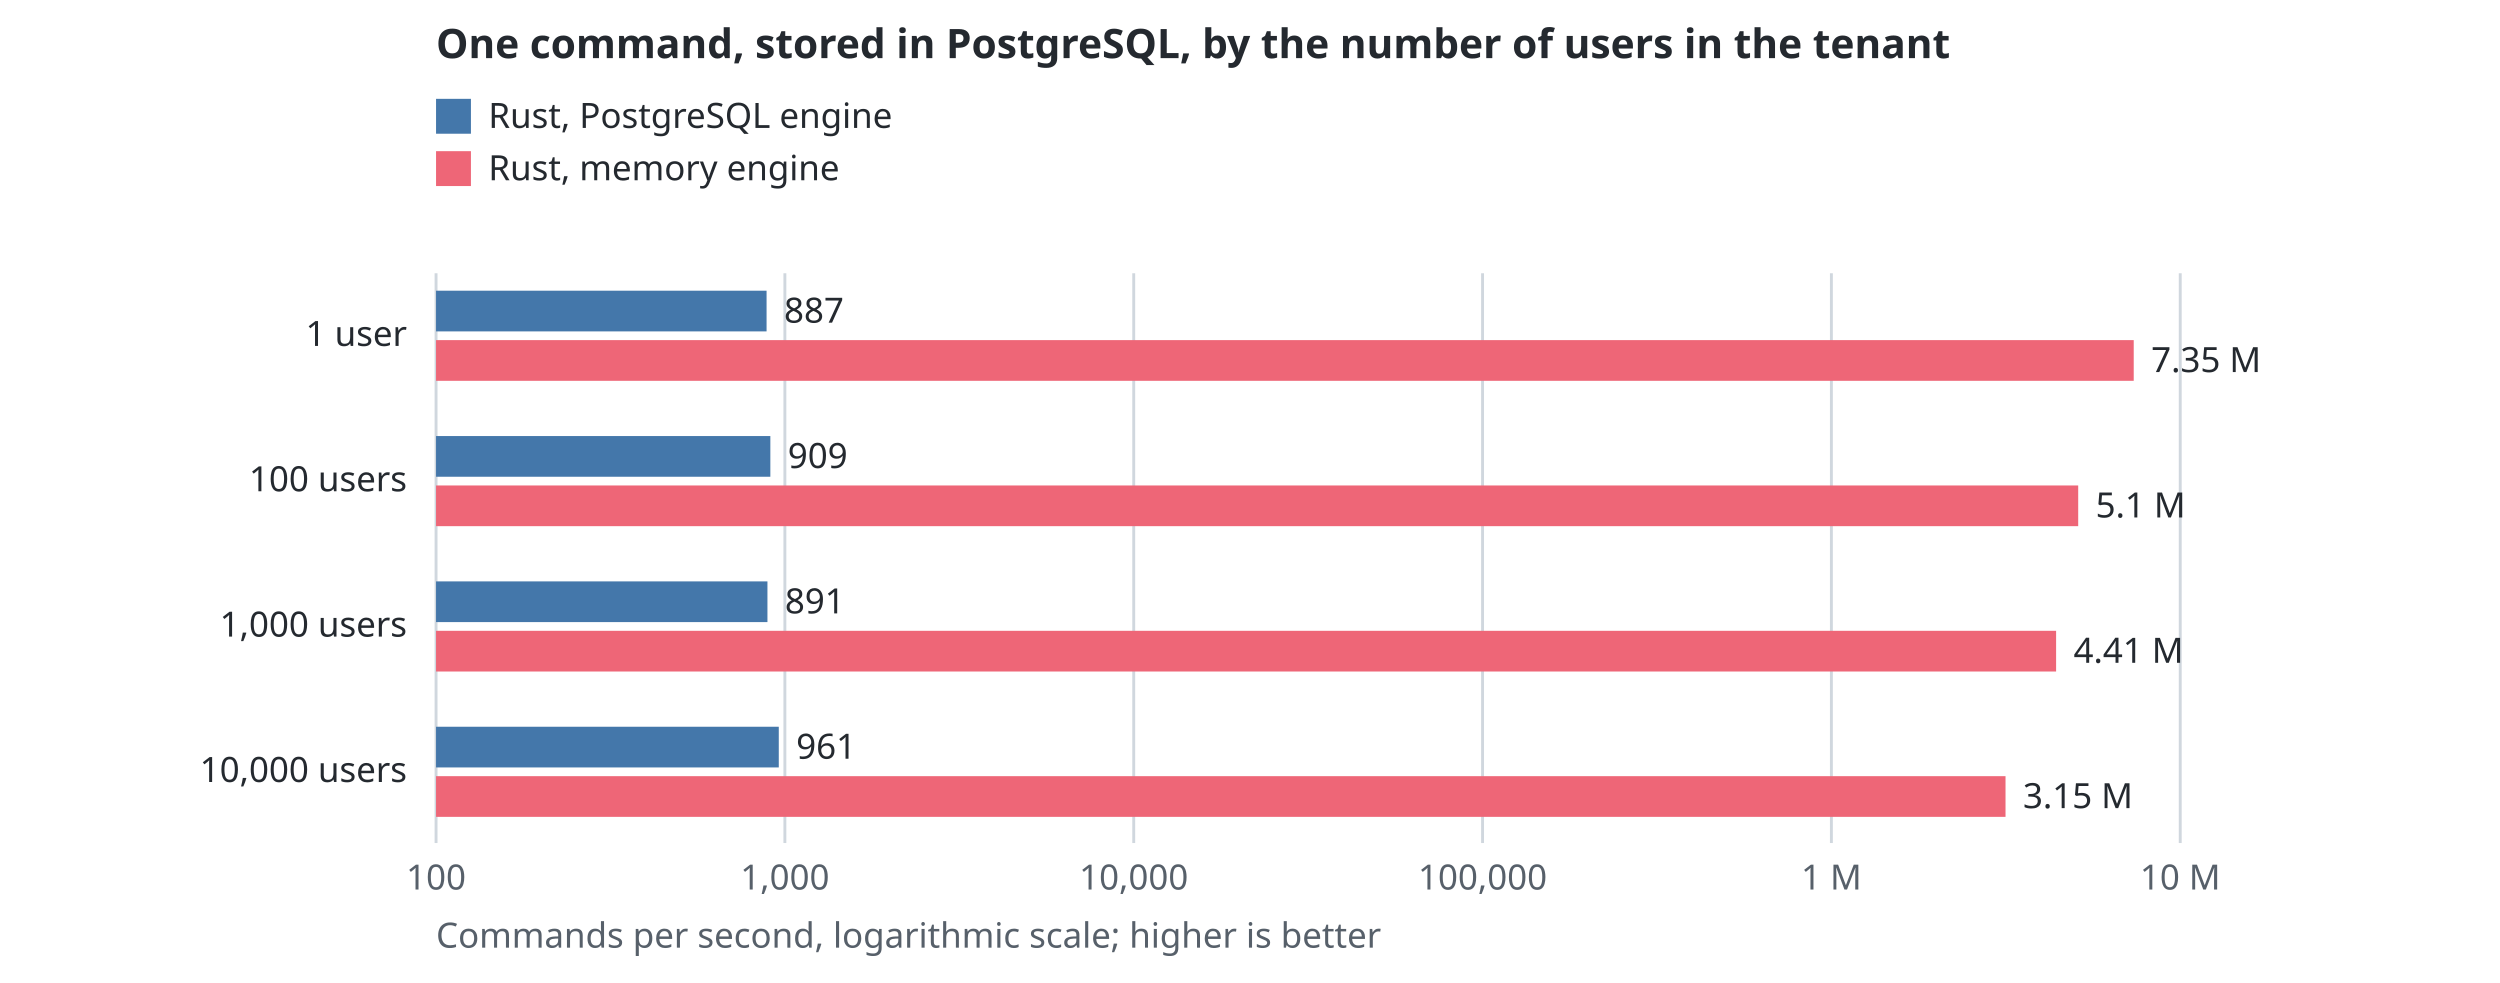
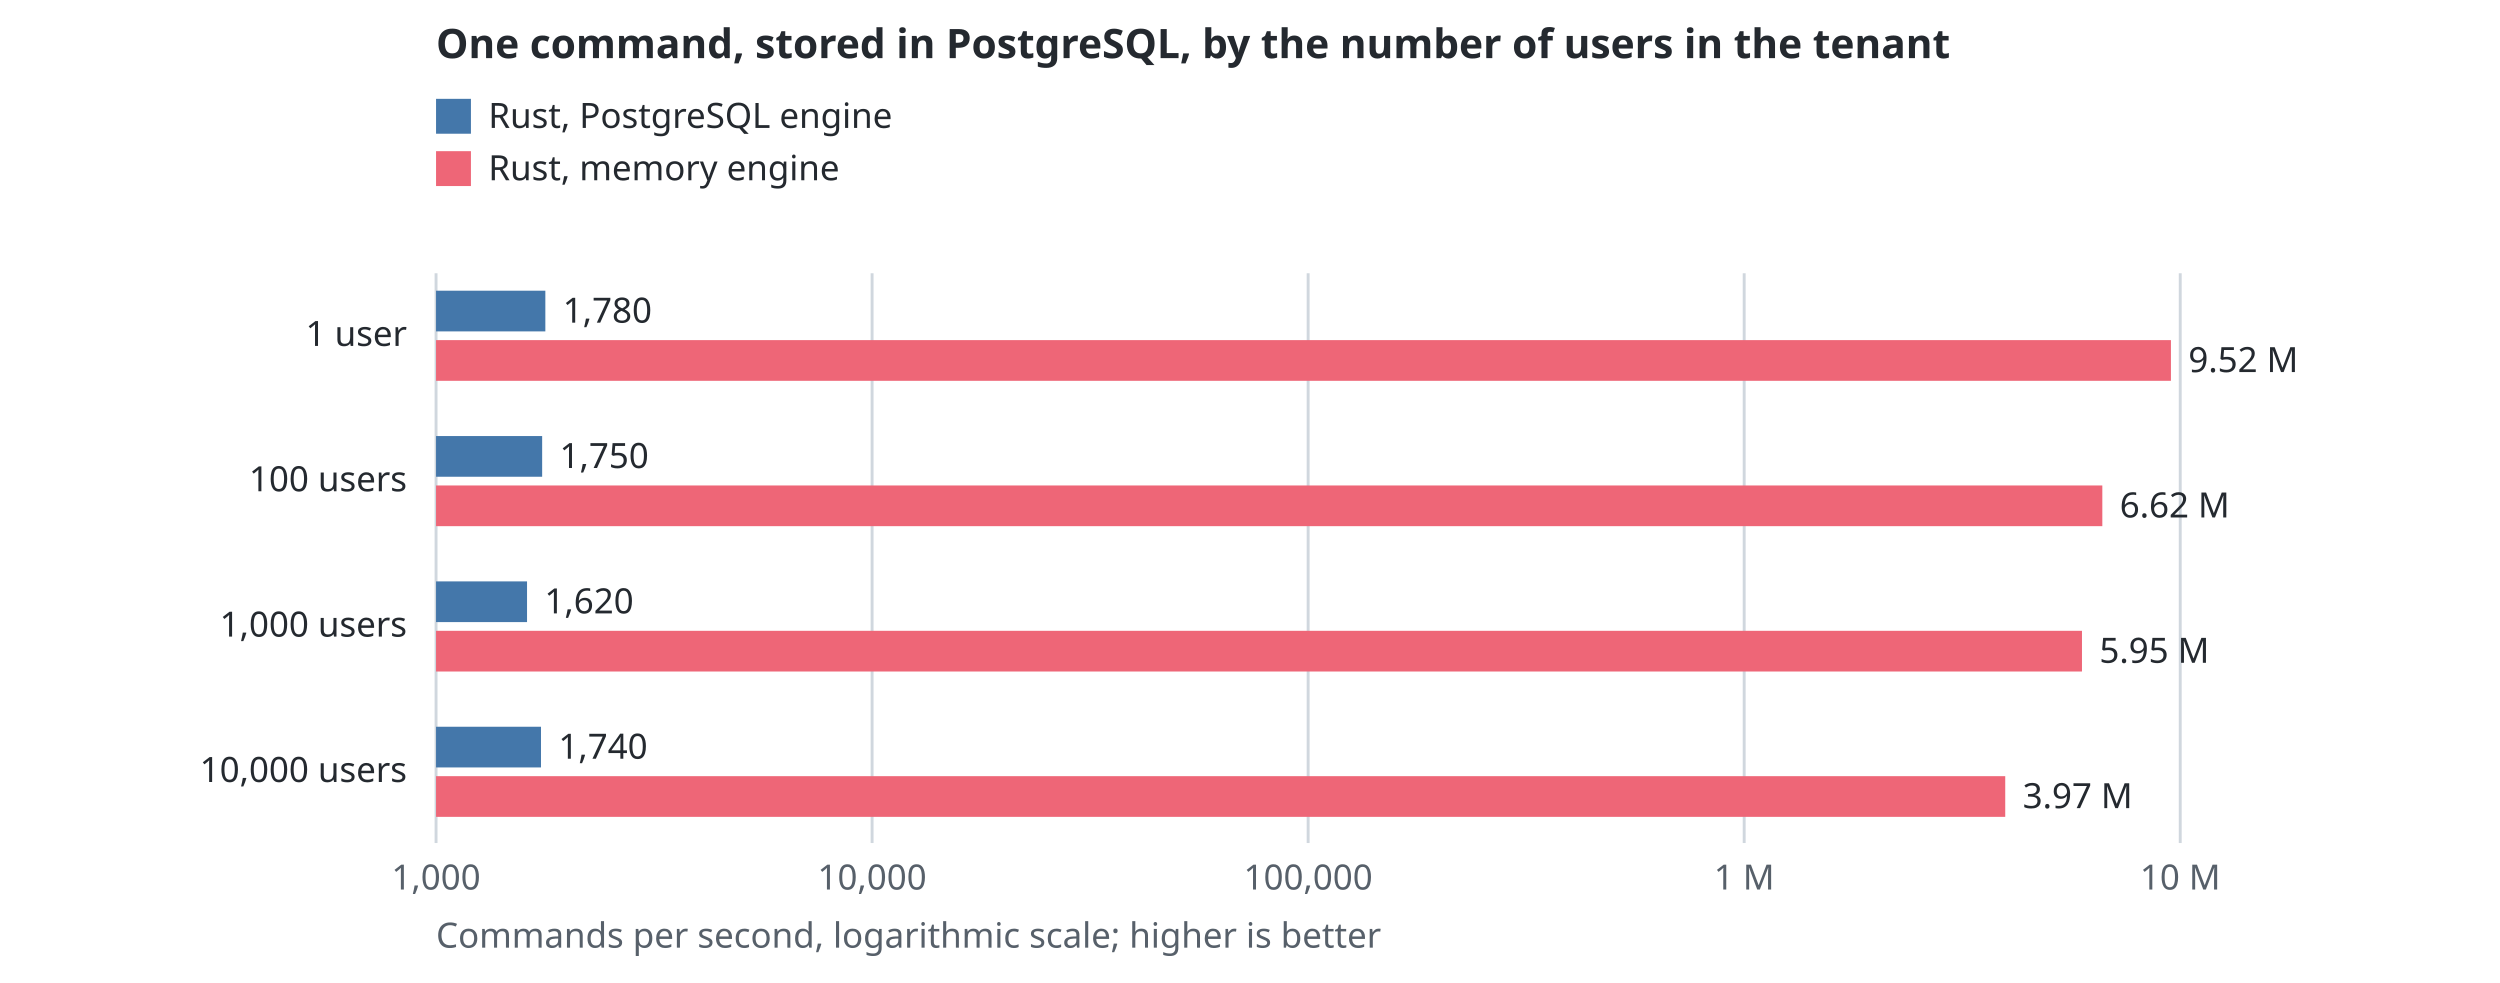
<svg xmlns="http://www.w3.org/2000/svg" viewBox="0 0 860 338" width="860" height="338" role="img">
  <style>text{font-family:system-ui,sans-serif;font-size:12px;fill:#24292f}.title{font-size:14px;font-weight:600}.grid{stroke:#d0d7de}.axis{fill:#57606a}@media(prefers-color-scheme:dark){text{fill:#e6edf3}.grid{stroke:#30363d}.axis{fill:#8b949e}}</style>
  <text class="title" x="150" y="20">One command, stored in PostgreSQL, by the number of users in the tenant</text>
  <rect x="150" y="34" width="12" height="12" fill="#4477aa" />
  <text x="168" y="44">Rust, PostgreSQL engine</text>
  <rect x="150" y="52" width="12" height="12" fill="#ee6677" />
  <text x="168" y="62">Rust, memory engine</text>
  <line class="grid" x1="150.0" y1="94" x2="150.0" y2="290" />
-   <text class="axis" x="150.0" y="306" text-anchor="middle">100</text>
-   <line class="grid" x1="270.0" y1="94" x2="270.0" y2="290" />
-   <text class="axis" x="270.0" y="306" text-anchor="middle">1,000</text>
-   <line class="grid" x1="390.0" y1="94" x2="390.0" y2="290" />
-   <text class="axis" x="390.0" y="306" text-anchor="middle">10,000</text>
-   <line class="grid" x1="510.0" y1="94" x2="510.0" y2="290" />
-   <text class="axis" x="510.0" y="306" text-anchor="middle">100,000</text>
-   <line class="grid" x1="630.0" y1="94" x2="630.0" y2="290" />
-   <text class="axis" x="630.0" y="306" text-anchor="middle">1 M</text>
+   <text class="axis" x="150.0" y="306" text-anchor="middle">1,000</text>
+   <line class="grid" x1="300.0" y1="94" x2="300.0" y2="290" />
+   <text class="axis" x="300.0" y="306" text-anchor="middle">10,000</text>
+   <line class="grid" x1="450.0" y1="94" x2="450.0" y2="290" />
+   <text class="axis" x="450.0" y="306" text-anchor="middle">100,000</text>
+   <line class="grid" x1="600.0" y1="94" x2="600.0" y2="290" />
+   <text class="axis" x="600.0" y="306" text-anchor="middle">1 M</text>
  <line class="grid" x1="750.0" y1="94" x2="750.0" y2="290" />
  <text class="axis" x="750.0" y="306" text-anchor="middle">10 M</text>
  <text class="axis" x="150" y="326">Commands per second, logarithmic scale; higher is better</text>
-   <rect x="150" y="100" width="113.7" height="14" fill="#4477aa" />
-   <text x="269.7" y="111">887</text>
-   <rect x="150" y="117" width="584.0" height="14" fill="#ee6677" />
-   <text x="740.0" y="128">7.35 M</text>
+   <rect x="150" y="100" width="37.6" height="14" fill="#4477aa" />
+   <text x="193.6" y="111">1,780</text>
+   <rect x="150" y="117" width="596.8" height="14" fill="#ee6677" />
+   <text x="752.8" y="128">9.52 M</text>
  <text x="140" y="119" text-anchor="end">1 user</text>
-   <rect x="150" y="150" width="115.0" height="14" fill="#4477aa" />
-   <text x="271.0" y="161">909</text>
-   <rect x="150" y="167" width="564.9" height="14" fill="#ee6677" />
-   <text x="720.9" y="178">5.1 M</text>
+   <rect x="150" y="150" width="36.5" height="14" fill="#4477aa" />
+   <text x="192.5" y="161">1,750</text>
+   <rect x="150" y="167" width="573.2" height="14" fill="#ee6677" />
+   <text x="729.2" y="178">6.62 M</text>
  <text x="140" y="169" text-anchor="end">100 users</text>
-   <rect x="150" y="200" width="114.0" height="14" fill="#4477aa" />
-   <text x="270.0" y="211">891</text>
-   <rect x="150" y="217" width="557.3" height="14" fill="#ee6677" />
-   <text x="713.3" y="228">4.41 M</text>
+   <rect x="150" y="200" width="31.3" height="14" fill="#4477aa" />
+   <text x="187.3" y="211">1,620</text>
+   <rect x="150" y="217" width="566.2" height="14" fill="#ee6677" />
+   <text x="722.2" y="228">5.95 M</text>
  <text x="140" y="219" text-anchor="end">1,000 users</text>
-   <rect x="150" y="250" width="117.9" height="14" fill="#4477aa" />
-   <text x="273.9" y="261">961</text>
-   <rect x="150" y="267" width="539.9" height="14" fill="#ee6677" />
-   <text x="695.9" y="278">3.15 M</text>
+   <rect x="150" y="250" width="36.1" height="14" fill="#4477aa" />
+   <text x="192.1" y="261">1,740</text>
+   <rect x="150" y="267" width="539.8" height="14" fill="#ee6677" />
+   <text x="695.8" y="278">3.97 M</text>
  <text x="140" y="269" text-anchor="end">10,000 users</text>
</svg>
